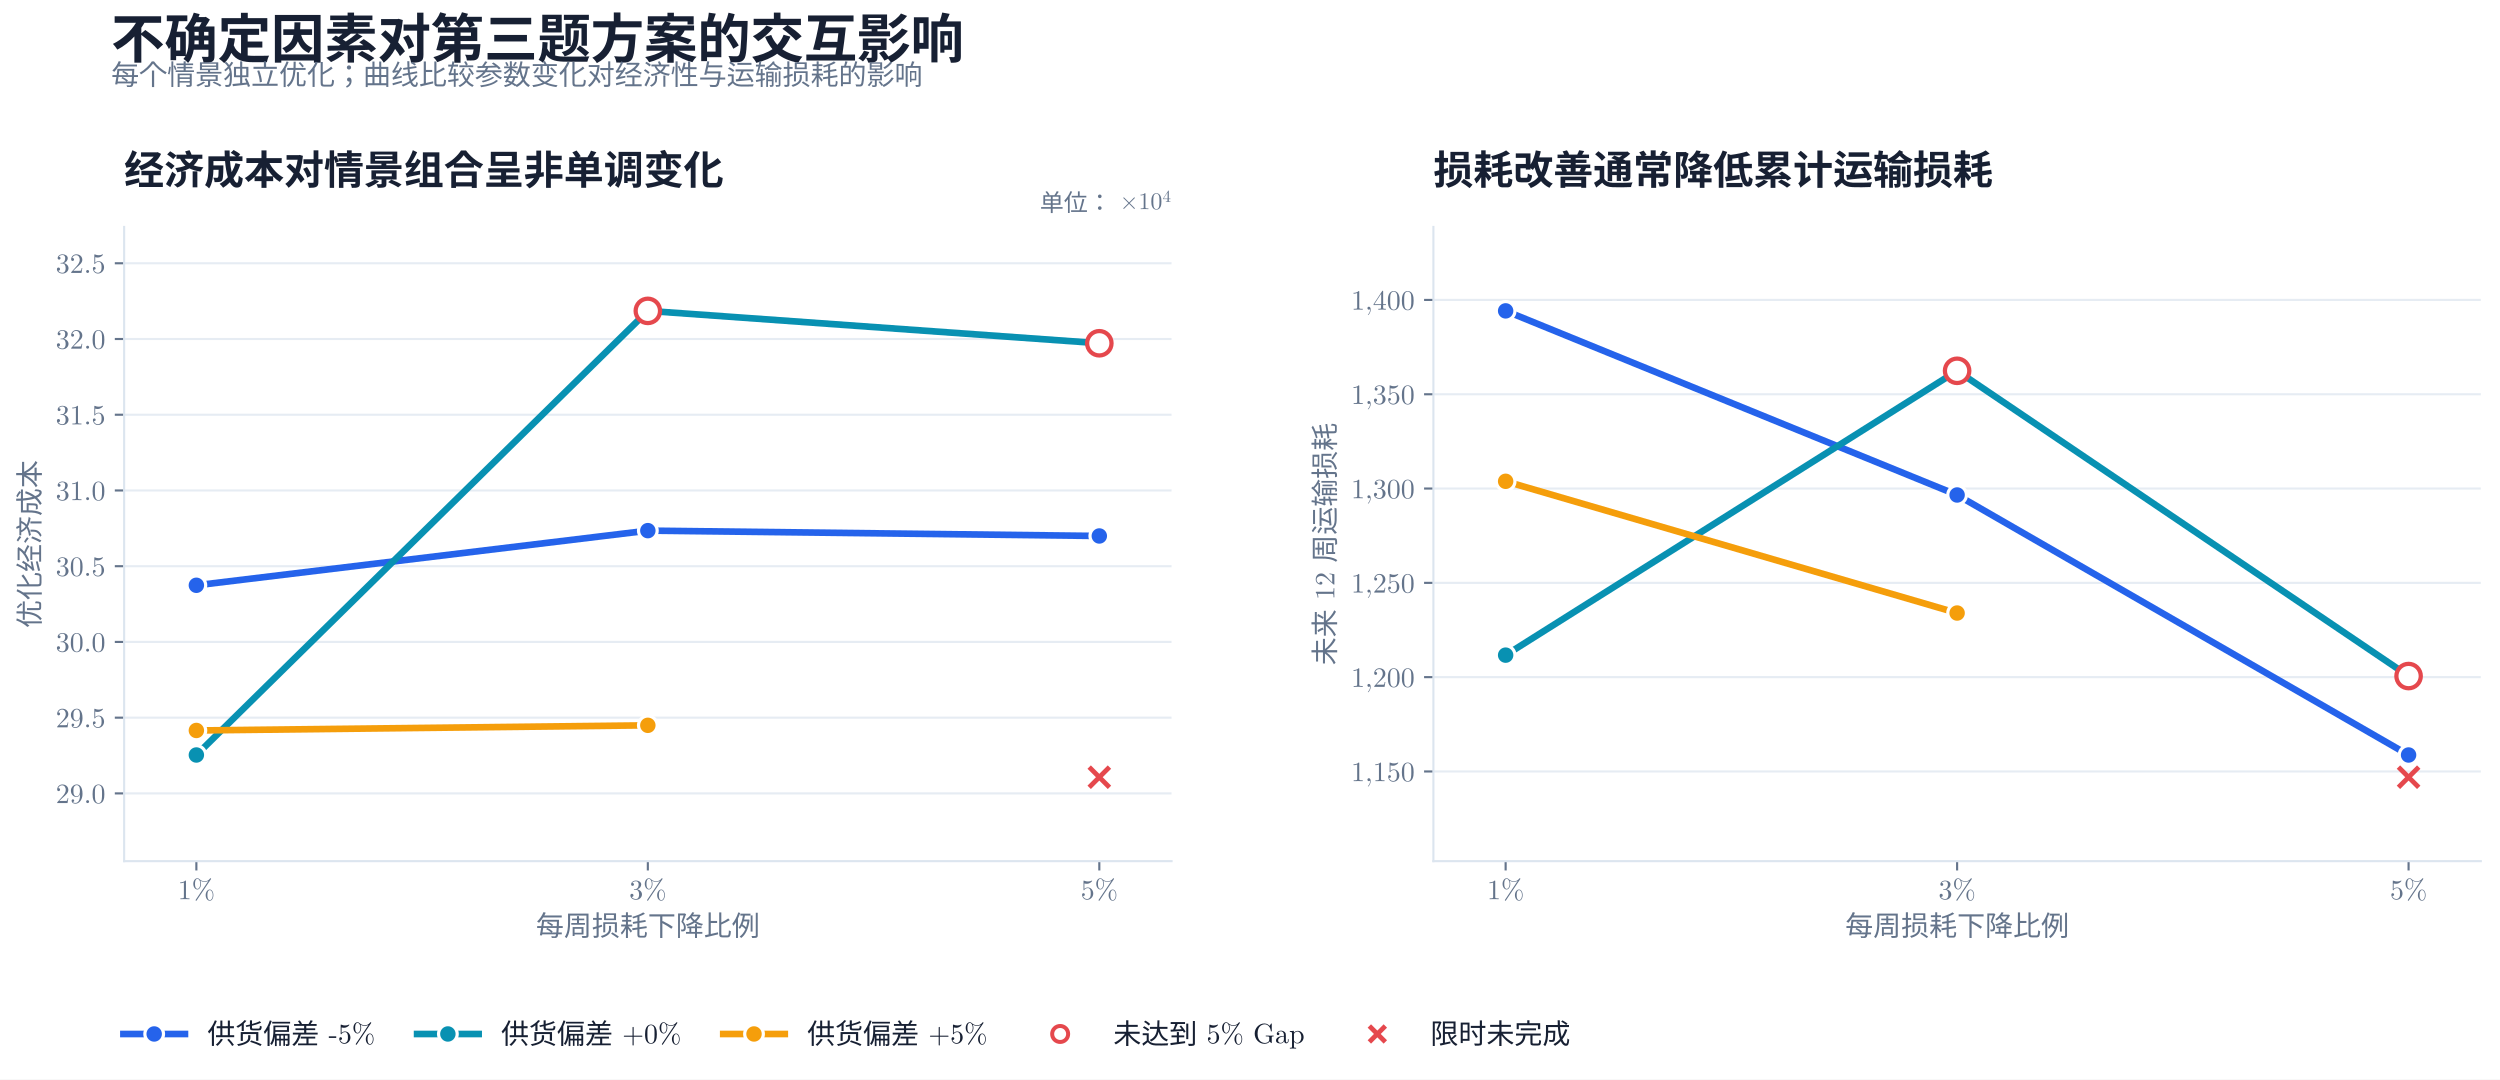
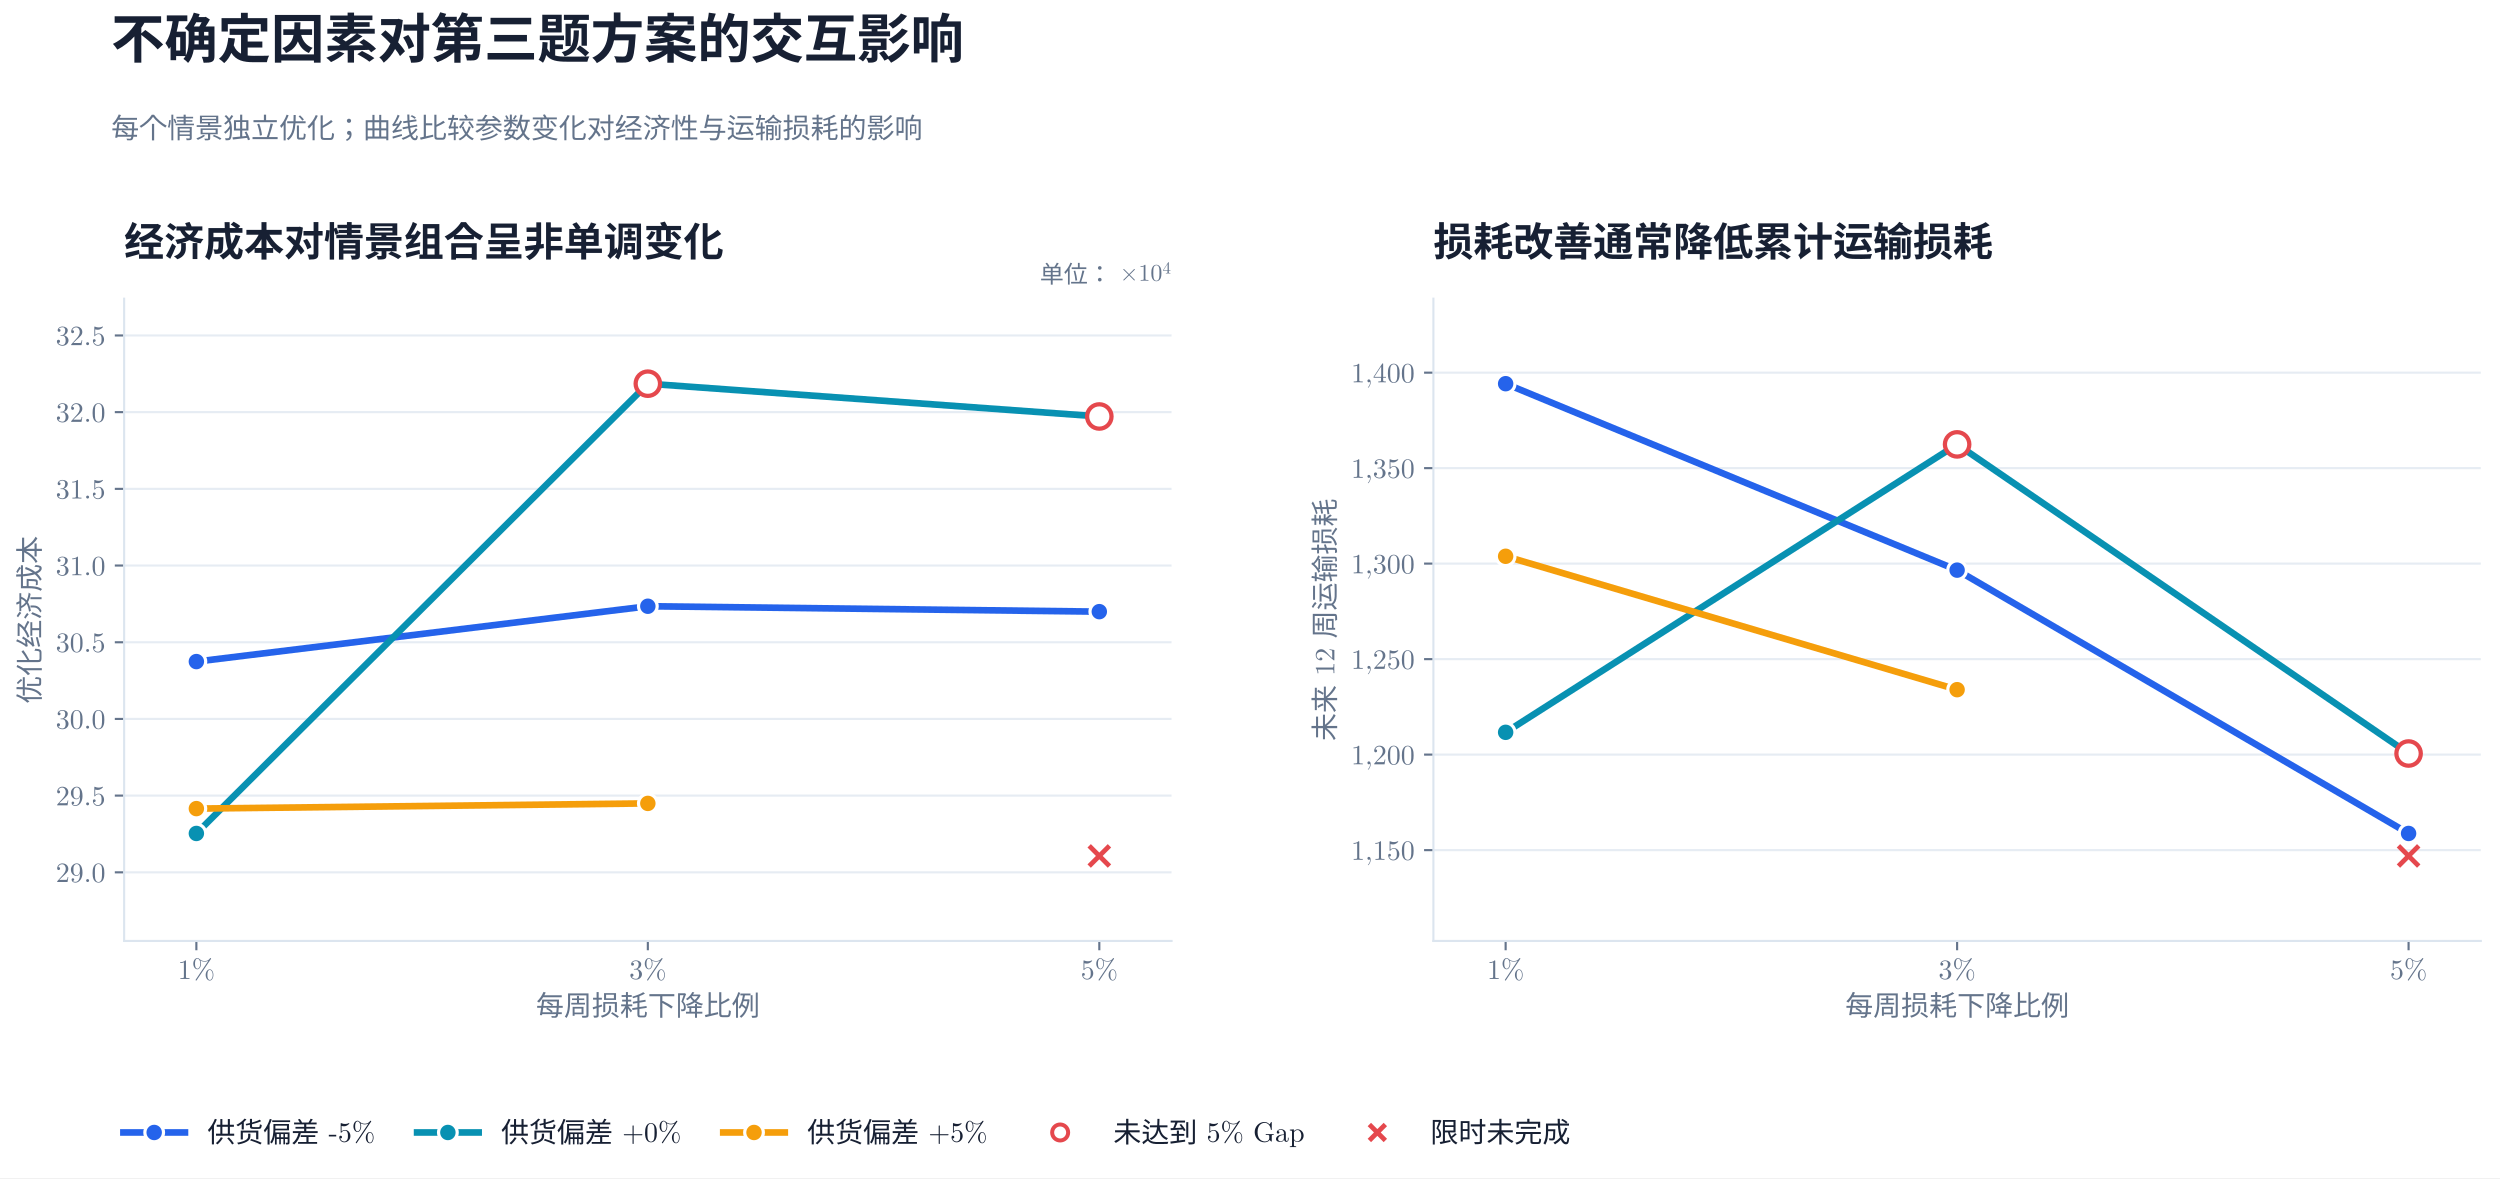
- <svg xmlns="http://www.w3.org/2000/svg" xmlns:xlink="http://www.w3.org/1999/xlink" width="938.309pt" height="405.186pt" viewBox="0 0 938.309 405.186" version="1.1">
+ <svg xmlns="http://www.w3.org/2000/svg" xmlns:xlink="http://www.w3.org/1999/xlink" width="938.309pt" height="442.158pt" viewBox="0 0 938.309 442.158" version="1.1">
  <defs>
    <style type="text/css">*{stroke-linejoin: round; stroke-linecap: butt}</style>
  </defs>
  <g id="figure_1">
    <g id="patch_1">
-       <path d="M 0 405.186  L 938.309 405.186  L 938.309 0  L 0 0  z " style="fill: #ffffff" />
+       <path d="M 0 442.158  L 938.309 442.158  L 938.309 -0  L 0 -0  z " style="fill: #ffffff" />
    </g>
    <g id="axes_1">
      <g id="patch_2">
-         <path d="M 46.589 323.208  L 439.709 323.208  L 439.709 85.176  L 46.589 85.176  z " style="fill: #ffffff" />
+         <path d="M 46.589 353.16  L 439.709 353.16  L 439.709 112.104  L 46.589 112.104  z " style="fill: #ffffff" />
      </g>
      <g id="matplotlib.axis_1">
        <g id="xtick_1">
          <g id="line2d_1">
            <defs>
-               <path id="me51edd2c72" d="M 0 0  L 0 3.5  " style="stroke: #64748b; stroke-width: 0.8" />
+               <path id="mf706937aef" d="M 0 0  L 0 3.5  " style="stroke: #64748b; stroke-width: 0.8" />
            </defs>
            <g>
-               <use xlink:href="#me51edd2c72" x="73.701" y="323.208" style="fill: #64748b; stroke: #64748b; stroke-width: 0.8" />
+               <use xlink:href="#mf706937aef" x="73.701" y="353.16" style="fill: #64748b; stroke: #64748b; stroke-width: 0.8" />
            </g>
          </g>
          <g id="text_1">
-             <text style="font-size: 10.5px; font-family: 'Latin Modern Math', 'SimSun'; text-anchor: middle; fill: #64748b" x="73.701" y="337.496" transform="rotate(-0 73.7011 337.4957)">1%</text>
+             <text style="font-size: 10.5px; font-family: 'Latin Modern Math', 'SimSun'; text-anchor: middle; fill: #64748b" x="73.701" y="367.448" transform="rotate(-0 73.7011 367.4477)">1%</text>
          </g>
        </g>
        <g id="xtick_2">
          <g id="line2d_2">
            <g>
-               <use xlink:href="#me51edd2c72" x="243.149" y="323.208" style="fill: #64748b; stroke: #64748b; stroke-width: 0.8" />
+               <use xlink:href="#mf706937aef" x="243.149" y="353.16" style="fill: #64748b; stroke: #64748b; stroke-width: 0.8" />
            </g>
          </g>
          <g id="text_2">
-             <text style="font-size: 10.5px; font-family: 'Latin Modern Math', 'SimSun'; text-anchor: middle; fill: #64748b" x="243.149" y="337.496" transform="rotate(-0 243.1494 337.4957)">3%</text>
+             <text style="font-size: 10.5px; font-family: 'Latin Modern Math', 'SimSun'; text-anchor: middle; fill: #64748b" x="243.149" y="367.448" transform="rotate(-0 243.1494 367.4477)">3%</text>
          </g>
        </g>
        <g id="xtick_3">
          <g id="line2d_3">
            <g>
-               <use xlink:href="#me51edd2c72" x="412.598" y="323.208" style="fill: #64748b; stroke: #64748b; stroke-width: 0.8" />
+               <use xlink:href="#mf706937aef" x="412.598" y="353.16" style="fill: #64748b; stroke: #64748b; stroke-width: 0.8" />
            </g>
          </g>
          <g id="text_3">
-             <text style="font-size: 10.5px; font-family: 'Latin Modern Math', 'SimSun'; text-anchor: middle; fill: #64748b" x="412.598" y="337.496" transform="rotate(-0 412.5977 337.4957)">5%</text>
+             <text style="font-size: 10.5px; font-family: 'Latin Modern Math', 'SimSun'; text-anchor: middle; fill: #64748b" x="412.598" y="367.448" transform="rotate(-0 412.5977 367.4477)">5%</text>
          </g>
        </g>
        <g id="text_4">
-           <text style="font-size: 10.5px; font-family: 'Latin Modern Math', 'SimSun'; text-anchor: middle; fill: #64748b" x="243.149" y="351.216" transform="rotate(-0 243.1494 351.2164)">每周损耗下降比例</text>
+           <text style="font-size: 10.5px; font-family: 'Latin Modern Math', 'SimSun'; text-anchor: middle; fill: #64748b" x="243.149" y="381.168" transform="rotate(-0 243.1494 381.1684)">每周损耗下降比例</text>
        </g>
      </g>
      <g id="matplotlib.axis_2">
        <g id="ytick_1">
          <g id="line2d_4">
-             <path d="M 46.589 297.777  L 439.709 297.777  " clip-path="url(#pa39c69c37e)" style="fill: none; stroke: #dce5ef; stroke-opacity: 0.72; stroke-width: 0.8; stroke-linecap: square" />
+             <path d="M 46.589 327.406  L 439.709 327.406  " clip-path="url(#pfbcfbb321f)" style="fill: none; stroke: #dce5ef; stroke-opacity: 0.72; stroke-width: 0.8; stroke-linecap: square" />
          </g>
          <g id="line2d_5">
            <defs>
-               <path id="m449e105c57" d="M 0 0  L -3.5 0  " style="stroke: #64748b; stroke-width: 0.8" />
+               <path id="mfb72f0ba1c" d="M 0 0  L -3.5 0  " style="stroke: #64748b; stroke-width: 0.8" />
            </defs>
            <g>
-               <use xlink:href="#m449e105c57" x="46.589" y="297.777" style="fill: #64748b; stroke: #64748b; stroke-width: 0.8" />
+               <use xlink:href="#mfb72f0ba1c" x="46.589" y="327.406" style="fill: #64748b; stroke: #64748b; stroke-width: 0.8" />
            </g>
          </g>
          <g id="text_5">
-             <text style="font-size: 10.5px; font-family: 'Latin Modern Math', 'SimSun'; text-anchor: end; fill: #64748b" x="39.589" y="301.421" transform="rotate(-0 39.58937 301.4209)">29.0</text>
+             <text style="font-size: 10.5px; font-family: 'Latin Modern Math', 'SimSun'; text-anchor: end; fill: #64748b" x="39.589" y="331.05" transform="rotate(-0 39.58937 331.0498)">29.0</text>
          </g>
        </g>
        <g id="ytick_2">
          <g id="line2d_6">
-             <path d="M 46.589 269.352  L 439.709 269.352  " clip-path="url(#pa39c69c37e)" style="fill: none; stroke: #dce5ef; stroke-opacity: 0.72; stroke-width: 0.8; stroke-linecap: square" />
+             <path d="M 46.589 298.619  L 439.709 298.619  " clip-path="url(#pfbcfbb321f)" style="fill: none; stroke: #dce5ef; stroke-opacity: 0.72; stroke-width: 0.8; stroke-linecap: square" />
          </g>
          <g id="line2d_7">
            <g>
-               <use xlink:href="#m449e105c57" x="46.589" y="269.352" style="fill: #64748b; stroke: #64748b; stroke-width: 0.8" />
+               <use xlink:href="#mfb72f0ba1c" x="46.589" y="298.619" style="fill: #64748b; stroke: #64748b; stroke-width: 0.8" />
            </g>
          </g>
          <g id="text_6">
-             <text style="font-size: 10.5px; font-family: 'Latin Modern Math', 'SimSun'; text-anchor: end; fill: #64748b" x="39.589" y="272.995" transform="rotate(-0 39.58937 272.9955)">29.5</text>
+             <text style="font-size: 10.5px; font-family: 'Latin Modern Math', 'SimSun'; text-anchor: end; fill: #64748b" x="39.589" y="302.263" transform="rotate(-0 39.58937 302.2633)">29.5</text>
          </g>
        </g>
        <g id="ytick_3">
          <g id="line2d_8">
-             <path d="M 46.589 240.926  L 439.709 240.926  " clip-path="url(#pa39c69c37e)" style="fill: none; stroke: #dce5ef; stroke-opacity: 0.72; stroke-width: 0.8; stroke-linecap: square" />
+             <path d="M 46.589 269.833  L 439.709 269.833  " clip-path="url(#pfbcfbb321f)" style="fill: none; stroke: #dce5ef; stroke-opacity: 0.72; stroke-width: 0.8; stroke-linecap: square" />
          </g>
          <g id="line2d_9">
            <g>
-               <use xlink:href="#m449e105c57" x="46.589" y="240.926" style="fill: #64748b; stroke: #64748b; stroke-width: 0.8" />
+               <use xlink:href="#mfb72f0ba1c" x="46.589" y="269.833" style="fill: #64748b; stroke: #64748b; stroke-width: 0.8" />
            </g>
          </g>
          <g id="text_7">
-             <text style="font-size: 10.5px; font-family: 'Latin Modern Math', 'SimSun'; text-anchor: end; fill: #64748b" x="39.589" y="244.57" transform="rotate(-0 39.58937 244.57)">30.0</text>
+             <text style="font-size: 10.5px; font-family: 'Latin Modern Math', 'SimSun'; text-anchor: end; fill: #64748b" x="39.589" y="273.477" transform="rotate(-0 39.58937 273.4767)">30.0</text>
          </g>
        </g>
        <g id="ytick_4">
          <g id="line2d_10">
-             <path d="M 46.589 212.501  L 439.709 212.501  " clip-path="url(#pa39c69c37e)" style="fill: none; stroke: #dce5ef; stroke-opacity: 0.72; stroke-width: 0.8; stroke-linecap: square" />
+             <path d="M 46.589 241.046  L 439.709 241.046  " clip-path="url(#pfbcfbb321f)" style="fill: none; stroke: #dce5ef; stroke-opacity: 0.72; stroke-width: 0.8; stroke-linecap: square" />
          </g>
          <g id="line2d_11">
            <g>
-               <use xlink:href="#m449e105c57" x="46.589" y="212.501" style="fill: #64748b; stroke: #64748b; stroke-width: 0.8" />
+               <use xlink:href="#mfb72f0ba1c" x="46.589" y="241.046" style="fill: #64748b; stroke: #64748b; stroke-width: 0.8" />
            </g>
          </g>
          <g id="text_8">
-             <text style="font-size: 10.5px; font-family: 'Latin Modern Math', 'SimSun'; text-anchor: end; fill: #64748b" x="39.589" y="216.145" transform="rotate(-0 39.58937 216.1446)">30.5</text>
+             <text style="font-size: 10.5px; font-family: 'Latin Modern Math', 'SimSun'; text-anchor: end; fill: #64748b" x="39.589" y="244.69" transform="rotate(-0 39.58937 244.6902)">30.5</text>
          </g>
        </g>
        <g id="ytick_5">
          <g id="line2d_12">
-             <path d="M 46.589 184.075  L 439.709 184.075  " clip-path="url(#pa39c69c37e)" style="fill: none; stroke: #dce5ef; stroke-opacity: 0.72; stroke-width: 0.8; stroke-linecap: square" />
+             <path d="M 46.589 212.26  L 439.709 212.26  " clip-path="url(#pfbcfbb321f)" style="fill: none; stroke: #dce5ef; stroke-opacity: 0.72; stroke-width: 0.8; stroke-linecap: square" />
          </g>
          <g id="line2d_13">
            <g>
-               <use xlink:href="#m449e105c57" x="46.589" y="184.075" style="fill: #64748b; stroke: #64748b; stroke-width: 0.8" />
+               <use xlink:href="#mfb72f0ba1c" x="46.589" y="212.26" style="fill: #64748b; stroke: #64748b; stroke-width: 0.8" />
            </g>
          </g>
          <g id="text_9">
-             <text style="font-size: 10.5px; font-family: 'Latin Modern Math', 'SimSun'; text-anchor: end; fill: #64748b" x="39.589" y="187.719" transform="rotate(-0 39.58937 187.7192)">31.0</text>
+             <text style="font-size: 10.5px; font-family: 'Latin Modern Math', 'SimSun'; text-anchor: end; fill: #64748b" x="39.589" y="215.904" transform="rotate(-0 39.58937 215.9036)">31.0</text>
          </g>
        </g>
        <g id="ytick_6">
          <g id="line2d_14">
-             <path d="M 46.589 155.65  L 439.709 155.65  " clip-path="url(#pa39c69c37e)" style="fill: none; stroke: #dce5ef; stroke-opacity: 0.72; stroke-width: 0.8; stroke-linecap: square" />
+             <path d="M 46.589 183.473  L 439.709 183.473  " clip-path="url(#pfbcfbb321f)" style="fill: none; stroke: #dce5ef; stroke-opacity: 0.72; stroke-width: 0.8; stroke-linecap: square" />
          </g>
          <g id="line2d_15">
            <g>
-               <use xlink:href="#m449e105c57" x="46.589" y="155.65" style="fill: #64748b; stroke: #64748b; stroke-width: 0.8" />
+               <use xlink:href="#mfb72f0ba1c" x="46.589" y="183.473" style="fill: #64748b; stroke: #64748b; stroke-width: 0.8" />
            </g>
          </g>
          <g id="text_10">
-             <text style="font-size: 10.5px; font-family: 'Latin Modern Math', 'SimSun'; text-anchor: end; fill: #64748b" x="39.589" y="159.294" transform="rotate(-0 39.58937 159.2937)">31.5</text>
+             <text style="font-size: 10.5px; font-family: 'Latin Modern Math', 'SimSun'; text-anchor: end; fill: #64748b" x="39.589" y="187.117" transform="rotate(-0 39.58937 187.117)">31.5</text>
          </g>
        </g>
        <g id="ytick_7">
          <g id="line2d_16">
-             <path d="M 46.589 127.224  L 439.709 127.224  " clip-path="url(#pa39c69c37e)" style="fill: none; stroke: #dce5ef; stroke-opacity: 0.72; stroke-width: 0.8; stroke-linecap: square" />
+             <path d="M 46.589 154.687  L 439.709 154.687  " clip-path="url(#pfbcfbb321f)" style="fill: none; stroke: #dce5ef; stroke-opacity: 0.72; stroke-width: 0.8; stroke-linecap: square" />
          </g>
          <g id="line2d_17">
            <g>
-               <use xlink:href="#m449e105c57" x="46.589" y="127.224" style="fill: #64748b; stroke: #64748b; stroke-width: 0.8" />
+               <use xlink:href="#mfb72f0ba1c" x="46.589" y="154.687" style="fill: #64748b; stroke: #64748b; stroke-width: 0.8" />
            </g>
          </g>
          <g id="text_11">
-             <text style="font-size: 10.5px; font-family: 'Latin Modern Math', 'SimSun'; text-anchor: end; fill: #64748b" x="39.589" y="130.868" transform="rotate(-0 39.58937 130.8683)">32.0</text>
+             <text style="font-size: 10.5px; font-family: 'Latin Modern Math', 'SimSun'; text-anchor: end; fill: #64748b" x="39.589" y="158.33" transform="rotate(-0 39.58937 158.3305)">32.0</text>
          </g>
        </g>
        <g id="ytick_8">
          <g id="line2d_18">
-             <path d="M 46.589 98.799  L 439.709 98.799  " clip-path="url(#pa39c69c37e)" style="fill: none; stroke: #dce5ef; stroke-opacity: 0.72; stroke-width: 0.8; stroke-linecap: square" />
+             <path d="M 46.589 125.9  L 439.709 125.9  " clip-path="url(#pfbcfbb321f)" style="fill: none; stroke: #dce5ef; stroke-opacity: 0.72; stroke-width: 0.8; stroke-linecap: square" />
          </g>
          <g id="line2d_19">
            <g>
-               <use xlink:href="#m449e105c57" x="46.589" y="98.799" style="fill: #64748b; stroke: #64748b; stroke-width: 0.8" />
+               <use xlink:href="#mfb72f0ba1c" x="46.589" y="125.9" style="fill: #64748b; stroke: #64748b; stroke-width: 0.8" />
            </g>
          </g>
          <g id="text_12">
-             <text style="font-size: 10.5px; font-family: 'Latin Modern Math', 'SimSun'; text-anchor: end; fill: #64748b" x="39.589" y="102.443" transform="rotate(-0 39.58937 102.4429)">32.5</text>
+             <text style="font-size: 10.5px; font-family: 'Latin Modern Math', 'SimSun'; text-anchor: end; fill: #64748b" x="39.589" y="129.544" transform="rotate(-0 39.58937 129.5439)">32.5</text>
          </g>
        </g>
        <g id="text_13">
-           <text style="font-size: 10.5px; font-family: 'Latin Modern Math', 'SimSun'; text-anchor: middle; fill: #64748b" x="14.883" y="204.192" transform="rotate(-90 14.88305 204.192)">优化经济成本</text>
+           <text style="font-size: 10.5px; font-family: 'Latin Modern Math', 'SimSun'; text-anchor: middle; fill: #64748b" x="14.883" y="232.632" transform="rotate(-90 14.88305 232.632)">优化经济成本</text>
        </g>
      </g>
      <g id="line2d_20">
-         <path d="M 73.701 219.671  L 243.149 199.16  L 412.598 201.163  " clip-path="url(#pa39c69c37e)" style="fill: none; stroke: #2563eb; stroke-width: 2.5; stroke-linecap: square" />
-         <defs>
-           <path id="mbc88c05b75" d="M 0 3.5  C 0.928 3.5 1.819 3.131 2.475 2.475  C 3.131 1.819 3.5 0.928 3.5 0  C 3.5 -0.928 3.131 -1.819 2.475 -2.475  C 1.819 -3.131 0.928 -3.5 0 -3.5  C -0.928 -3.5 -1.819 -3.131 -2.475 -2.475  C -3.131 -1.819 -3.5 -0.928 -3.5 0  C -3.5 0.928 -3.131 1.819 -2.475 2.475  C -1.819 3.131 -0.928 3.5 0 3.5  z " style="stroke: #ffffff; stroke-width: 1.2" />
-         </defs>
-         <g clip-path="url(#pa39c69c37e)">
-           <use xlink:href="#mbc88c05b75" x="73.701" y="219.671" style="fill: #2563eb; stroke: #ffffff; stroke-width: 1.2" />
-           <use xlink:href="#mbc88c05b75" x="243.149" y="199.16" style="fill: #2563eb; stroke: #ffffff; stroke-width: 1.2" />
-           <use xlink:href="#mbc88c05b75" x="412.598" y="201.163" style="fill: #2563eb; stroke: #ffffff; stroke-width: 1.2" />
+         <path d="M 73.701 248.308  L 243.149 227.536  L 412.598 229.565  " clip-path="url(#pfbcfbb321f)" style="fill: none; stroke: #2563eb; stroke-width: 2.5; stroke-linecap: square" />
+         <defs>
+           <path id="m6e24cf8971" d="M 0 3.5  C 0.928 3.5 1.819 3.131 2.475 2.475  C 3.131 1.819 3.5 0.928 3.5 0  C 3.5 -0.928 3.131 -1.819 2.475 -2.475  C 1.819 -3.131 0.928 -3.5 0 -3.5  C -0.928 -3.5 -1.819 -3.131 -2.475 -2.475  C -3.131 -1.819 -3.5 -0.928 -3.5 0  C -3.5 0.928 -3.131 1.819 -2.475 2.475  C -1.819 3.131 -0.928 3.5 0 3.5  z " style="stroke: #ffffff; stroke-width: 1.2" />
+         </defs>
+         <g clip-path="url(#pfbcfbb321f)">
+           <use xlink:href="#m6e24cf8971" x="73.701" y="248.308" style="fill: #2563eb; stroke: #ffffff; stroke-width: 1.2" />
+           <use xlink:href="#m6e24cf8971" x="243.149" y="227.536" style="fill: #2563eb; stroke: #ffffff; stroke-width: 1.2" />
+           <use xlink:href="#m6e24cf8971" x="412.598" y="229.565" style="fill: #2563eb; stroke: #ffffff; stroke-width: 1.2" />
        </g>
      </g>
      <g id="line2d_21">
-         <path d="M 73.701 283.369  L 243.149 116.68  L 412.598 128.833  " clip-path="url(#pa39c69c37e)" style="fill: none; stroke: #0891b2; stroke-width: 2.5; stroke-linecap: square" />
-         <defs>
-           <path id="m0d49953f43" d="M 0 3.5  C 0.928 3.5 1.819 3.131 2.475 2.475  C 3.131 1.819 3.5 0.928 3.5 0  C 3.5 -0.928 3.131 -1.819 2.475 -2.475  C 1.819 -3.131 0.928 -3.5 0 -3.5  C -0.928 -3.5 -1.819 -3.131 -2.475 -2.475  C -3.131 -1.819 -3.5 -0.928 -3.5 0  C -3.5 0.928 -3.131 1.819 -2.475 2.475  C -1.819 3.131 -0.928 3.5 0 3.5  z " style="stroke: #ffffff; stroke-width: 1.2" />
-         </defs>
-         <g clip-path="url(#pa39c69c37e)">
-           <use xlink:href="#m0d49953f43" x="73.701" y="283.369" style="fill: #0891b2; stroke: #ffffff; stroke-width: 1.2" />
-           <use xlink:href="#m0d49953f43" x="243.149" y="116.68" style="fill: #0891b2; stroke: #ffffff; stroke-width: 1.2" />
-           <use xlink:href="#m0d49953f43" x="412.598" y="128.833" style="fill: #0891b2; stroke: #ffffff; stroke-width: 1.2" />
+         <path d="M 73.701 312.815  L 243.149 144.008  L 412.598 156.316  " clip-path="url(#pfbcfbb321f)" style="fill: none; stroke: #0891b2; stroke-width: 2.5; stroke-linecap: square" />
+         <defs>
+           <path id="m6dd6ac9cab" d="M 0 3.5  C 0.928 3.5 1.819 3.131 2.475 2.475  C 3.131 1.819 3.5 0.928 3.5 0  C 3.5 -0.928 3.131 -1.819 2.475 -2.475  C 1.819 -3.131 0.928 -3.5 0 -3.5  C -0.928 -3.5 -1.819 -3.131 -2.475 -2.475  C -3.131 -1.819 -3.5 -0.928 -3.5 0  C -3.5 0.928 -3.131 1.819 -2.475 2.475  C -1.819 3.131 -0.928 3.5 0 3.5  z " style="stroke: #ffffff; stroke-width: 1.2" />
+         </defs>
+         <g clip-path="url(#pfbcfbb321f)">
+           <use xlink:href="#m6dd6ac9cab" x="73.701" y="312.815" style="fill: #0891b2; stroke: #ffffff; stroke-width: 1.2" />
+           <use xlink:href="#m6dd6ac9cab" x="243.149" y="144.008" style="fill: #0891b2; stroke: #ffffff; stroke-width: 1.2" />
+           <use xlink:href="#m6dd6ac9cab" x="412.598" y="156.316" style="fill: #0891b2; stroke: #ffffff; stroke-width: 1.2" />
        </g>
      </g>
      <g id="line2d_22">
-         <path d="M 73.701 274.161  L 243.149 272.231  " clip-path="url(#pa39c69c37e)" style="fill: none; stroke: #f59e0b; stroke-width: 2.5; stroke-linecap: square" />
-         <defs>
-           <path id="m3226973935" d="M 0 3.5  C 0.928 3.5 1.819 3.131 2.475 2.475  C 3.131 1.819 3.5 0.928 3.5 0  C 3.5 -0.928 3.131 -1.819 2.475 -2.475  C 1.819 -3.131 0.928 -3.5 0 -3.5  C -0.928 -3.5 -1.819 -3.131 -2.475 -2.475  C -3.131 -1.819 -3.5 -0.928 -3.5 0  C -3.5 0.928 -3.131 1.819 -2.475 2.475  C -1.819 3.131 -0.928 3.5 0 3.5  z " style="stroke: #ffffff; stroke-width: 1.2" />
-         </defs>
-         <g clip-path="url(#pa39c69c37e)">
-           <use xlink:href="#m3226973935" x="73.701" y="274.161" style="fill: #f59e0b; stroke: #ffffff; stroke-width: 1.2" />
-           <use xlink:href="#m3226973935" x="243.149" y="272.231" style="fill: #f59e0b; stroke: #ffffff; stroke-width: 1.2" />
+         <path d="M 73.701 303.49  L 243.149 301.536  " clip-path="url(#pfbcfbb321f)" style="fill: none; stroke: #f59e0b; stroke-width: 2.5; stroke-linecap: square" />
+         <defs>
+           <path id="m0cc2e94d58" d="M 0 3.5  C 0.928 3.5 1.819 3.131 2.475 2.475  C 3.131 1.819 3.5 0.928 3.5 0  C 3.5 -0.928 3.131 -1.819 2.475 -2.475  C 1.819 -3.131 0.928 -3.5 0 -3.5  C -0.928 -3.5 -1.819 -3.131 -2.475 -2.475  C -3.131 -1.819 -3.5 -0.928 -3.5 0  C -3.5 0.928 -3.131 1.819 -2.475 2.475  C -1.819 3.131 -0.928 3.5 0 3.5  z " style="stroke: #ffffff; stroke-width: 1.2" />
+         </defs>
+         <g clip-path="url(#pfbcfbb321f)">
+           <use xlink:href="#m0cc2e94d58" x="73.701" y="303.49" style="fill: #f59e0b; stroke: #ffffff; stroke-width: 1.2" />
+           <use xlink:href="#m0cc2e94d58" x="243.149" y="301.536" style="fill: #f59e0b; stroke: #ffffff; stroke-width: 1.2" />
        </g>
      </g>
      <g id="patch_3">
-         <path d="M 46.589 323.208  L 46.589 85.176  " style="fill: none; stroke: #dce5ef; stroke-width: 0.8; stroke-linejoin: miter; stroke-linecap: square" />
+         <path d="M 46.589 353.16  L 46.589 112.104  " style="fill: none; stroke: #dce5ef; stroke-width: 0.8; stroke-linejoin: miter; stroke-linecap: square" />
      </g>
      <g id="patch_4">
-         <path d="M 46.589 323.208  L 439.709 323.208  " style="fill: none; stroke: #dce5ef; stroke-width: 0.8; stroke-linejoin: miter; stroke-linecap: square" />
+         <path d="M 46.589 353.16  L 439.709 353.16  " style="fill: none; stroke: #dce5ef; stroke-width: 0.8; stroke-linejoin: miter; stroke-linecap: square" />
      </g>
      <g id="text_14">
-         <text style="font-weight: 600; font-size: 15px; font-family: 'Latin Modern Math', 'SimSun'; text-anchor: start; fill: #172033" x="46.589" y="69.176" transform="rotate(-0 46.58937 69.176)">经济成本对情景组合呈非单调变化</text>
+         <text style="font-weight: 600; font-size: 15px; font-family: 'Latin Modern Math', 'SimSun'; text-anchor: start; fill: #172033" x="46.589" y="96.104" transform="rotate(-0 46.58937 96.104)">经济成本对情景组合呈非单调变化</text>
      </g>
      <g id="text_15">
-         <text style="font-size: 9px; font-family: 'SimSun'; text-anchor: start; fill: #64748b" x="390.269" y="79.255" transform="rotate(-0 390.2694 79.2552)">单位：</text>
+         <text style="font-size: 9px; font-family: 'SimSun'; text-anchor: start; fill: #64748b" x="390.269" y="106.123" transform="rotate(-0 390.2694 106.1227)">单位：</text>
      </g>
      <g id="text_16">
-         <g style="fill: #64748b" transform="translate(420.2694 78.51692)">
+         <g style="fill: #64748b" transform="translate(420.2694 105.3844)">
          <text>
            <tspan x="0" y="-0.022" style="font-size: 9px; font-family: 'Latin Modern Math'; fill: #64748b">×</tspan>
            <tspan x="7.002" y="-0.022" style="font-size: 9px; font-family: 'Latin Modern Math'; fill: #64748b">1</tspan>
            <tspan x="11.502" y="-0.022" style="font-size: 9px; font-family: 'Latin Modern Math'; fill: #64748b">0</tspan>
            <tspan x="16.07" y="-2.734" style="font-size: 6.3px; font-family: 'Latin Modern Math'; fill: #64748b">4</tspan>
          </text>
        </g>
      </g>
      <g id="PathCollection_1">
        <defs>
-           <path id="mc67a58879a" d="M 0 4.583  C 1.215 4.583 2.381 4.1 3.24 3.24  C 4.1 2.381 4.583 1.215 4.583 0  C 4.583 -1.215 4.1 -2.381 3.24 -3.24  C 2.381 -4.1 1.215 -4.583 0 -4.583  C -1.215 -4.583 -2.381 -4.1 -3.24 -3.24  C -4.1 -2.381 -4.583 -1.215 -4.583 0  C -4.583 1.215 -4.1 2.381 -3.24 3.24  C -2.381 4.1 -1.215 4.583 0 4.583  z " style="stroke: #e5484d; stroke-width: 1.6" />
-         </defs>
-         <g clip-path="url(#pa39c69c37e)">
-           <use xlink:href="#mc67a58879a" x="243.149" y="116.68" style="fill: #ffffff; stroke: #e5484d; stroke-width: 1.6" />
+           <path id="madcb199968" d="M 0 4.583  C 1.215 4.583 2.381 4.1 3.24 3.24  C 4.1 2.381 4.583 1.215 4.583 0  C 4.583 -1.215 4.1 -2.381 3.24 -3.24  C 2.381 -4.1 1.215 -4.583 0 -4.583  C -1.215 -4.583 -2.381 -4.1 -3.24 -3.24  C -4.1 -2.381 -4.583 -1.215 -4.583 0  C -4.583 1.215 -4.1 2.381 -3.24 3.24  C -2.381 4.1 -1.215 4.583 0 4.583  z " style="stroke: #e5484d; stroke-width: 1.6" />
+         </defs>
+         <g clip-path="url(#pfbcfbb321f)">
+           <use xlink:href="#madcb199968" x="243.149" y="144.008" style="fill: #ffffff; stroke: #e5484d; stroke-width: 1.6" />
        </g>
      </g>
      <g id="PathCollection_2">
-         <g clip-path="url(#pa39c69c37e)">
-           <use xlink:href="#mc67a58879a" x="412.598" y="128.833" style="fill: #ffffff; stroke: #e5484d; stroke-width: 1.6" />
+         <g clip-path="url(#pfbcfbb321f)">
+           <use xlink:href="#madcb199968" x="412.598" y="156.316" style="fill: #ffffff; stroke: #e5484d; stroke-width: 1.6" />
        </g>
      </g>
      <g id="PathCollection_3">
        <defs>
-           <path id="mcf1d52963a" d="M -3.808 3.808  L 3.808 -3.808  M -3.808 -3.808  L 3.808 3.808  " style="stroke: #e5484d; stroke-width: 1.8" />
-         </defs>
-         <g>
-           <use xlink:href="#mcf1d52963a" x="412.598" y="291.704" style="fill: #e5484d; stroke: #e5484d; stroke-width: 1.8" />
+           <path id="m9d32ef3827" d="M -3.808 3.808  L 3.808 -3.808  M -3.808 -3.808  L 3.808 3.808  " style="stroke: #e5484d; stroke-width: 1.8" />
+         </defs>
+         <g>
+           <use xlink:href="#m9d32ef3827" x="412.598" y="321.256" style="fill: #e5484d; stroke: #e5484d; stroke-width: 1.8" />
        </g>
      </g>
    </g>
    <g id="axes_2">
      <g id="patch_5">
-         <path d="M 537.989 323.208  L 931.109 323.208  L 931.109 85.176  L 537.989 85.176  z " style="fill: #ffffff" />
+         <path d="M 537.989 353.16  L 931.109 353.16  L 931.109 112.104  L 537.989 112.104  z " style="fill: #ffffff" />
      </g>
      <g id="matplotlib.axis_3">
        <g id="xtick_4">
          <g id="line2d_23">
            <g>
-               <use xlink:href="#me51edd2c72" x="565.101" y="323.208" style="fill: #64748b; stroke: #64748b; stroke-width: 0.8" />
+               <use xlink:href="#mf706937aef" x="565.101" y="353.16" style="fill: #64748b; stroke: #64748b; stroke-width: 0.8" />
            </g>
          </g>
          <g id="text_17">
-             <text style="font-size: 10.5px; font-family: 'Latin Modern Math', 'SimSun'; text-anchor: middle; fill: #64748b" x="565.101" y="337.496" transform="rotate(-0 565.1011 337.4957)">1%</text>
+             <text style="font-size: 10.5px; font-family: 'Latin Modern Math', 'SimSun'; text-anchor: middle; fill: #64748b" x="565.101" y="367.448" transform="rotate(-0 565.1011 367.4477)">1%</text>
          </g>
        </g>
        <g id="xtick_5">
          <g id="line2d_24">
            <g>
-               <use xlink:href="#me51edd2c72" x="734.549" y="323.208" style="fill: #64748b; stroke: #64748b; stroke-width: 0.8" />
+               <use xlink:href="#mf706937aef" x="734.549" y="353.16" style="fill: #64748b; stroke: #64748b; stroke-width: 0.8" />
            </g>
          </g>
          <g id="text_18">
-             <text style="font-size: 10.5px; font-family: 'Latin Modern Math', 'SimSun'; text-anchor: middle; fill: #64748b" x="734.549" y="337.496" transform="rotate(-0 734.5494 337.4957)">3%</text>
+             <text style="font-size: 10.5px; font-family: 'Latin Modern Math', 'SimSun'; text-anchor: middle; fill: #64748b" x="734.549" y="367.448" transform="rotate(-0 734.5494 367.4477)">3%</text>
          </g>
        </g>
        <g id="xtick_6">
          <g id="line2d_25">
            <g>
-               <use xlink:href="#me51edd2c72" x="903.998" y="323.208" style="fill: #64748b; stroke: #64748b; stroke-width: 0.8" />
+               <use xlink:href="#mf706937aef" x="903.998" y="353.16" style="fill: #64748b; stroke: #64748b; stroke-width: 0.8" />
            </g>
          </g>
          <g id="text_19">
-             <text style="font-size: 10.5px; font-family: 'Latin Modern Math', 'SimSun'; text-anchor: middle; fill: #64748b" x="903.998" y="337.496" transform="rotate(-0 903.9977 337.4957)">5%</text>
+             <text style="font-size: 10.5px; font-family: 'Latin Modern Math', 'SimSun'; text-anchor: middle; fill: #64748b" x="903.998" y="367.448" transform="rotate(-0 903.9977 367.4477)">5%</text>
          </g>
        </g>
        <g id="text_20">
-           <text style="font-size: 10.5px; font-family: 'Latin Modern Math', 'SimSun'; text-anchor: middle; fill: #64748b" x="734.549" y="351.216" transform="rotate(-0 734.5494 351.2164)">每周损耗下降比例</text>
+           <text style="font-size: 10.5px; font-family: 'Latin Modern Math', 'SimSun'; text-anchor: middle; fill: #64748b" x="734.549" y="381.168" transform="rotate(-0 734.5494 381.1684)">每周损耗下降比例</text>
        </g>
      </g>
      <g id="matplotlib.axis_4">
        <g id="ytick_9">
          <g id="line2d_26">
-             <path d="M 537.989 289.545  L 931.109 289.545  " clip-path="url(#pe401633ee6)" style="fill: none; stroke: #dce5ef; stroke-opacity: 0.72; stroke-width: 0.8; stroke-linecap: square" />
+             <path d="M 537.989 319.07  L 931.109 319.07  " clip-path="url(#p4768a75067)" style="fill: none; stroke: #dce5ef; stroke-opacity: 0.72; stroke-width: 0.8; stroke-linecap: square" />
          </g>
          <g id="line2d_27">
            <g>
-               <use xlink:href="#m449e105c57" x="537.989" y="289.545" style="fill: #64748b; stroke: #64748b; stroke-width: 0.8" />
+               <use xlink:href="#mfb72f0ba1c" x="537.989" y="319.07" style="fill: #64748b; stroke: #64748b; stroke-width: 0.8" />
            </g>
          </g>
          <g id="text_21">
-             <text style="font-size: 10.5px; font-family: 'Latin Modern Math', 'SimSun'; text-anchor: end; fill: #64748b" x="530.989" y="293.189" transform="rotate(-0 530.9894 293.1891)">1,150</text>
+             <text style="font-size: 10.5px; font-family: 'Latin Modern Math', 'SimSun'; text-anchor: end; fill: #64748b" x="530.989" y="322.713" transform="rotate(-0 530.9894 322.7135)">1,150</text>
          </g>
        </g>
        <g id="ytick_10">
          <g id="line2d_28">
-             <path d="M 537.989 254.153  L 931.109 254.153  " clip-path="url(#pe401633ee6)" style="fill: none; stroke: #dce5ef; stroke-opacity: 0.72; stroke-width: 0.8; stroke-linecap: square" />
+             <path d="M 537.989 283.227  L 931.109 283.227  " clip-path="url(#p4768a75067)" style="fill: none; stroke: #dce5ef; stroke-opacity: 0.72; stroke-width: 0.8; stroke-linecap: square" />
          </g>
          <g id="line2d_29">
            <g>
-               <use xlink:href="#m449e105c57" x="537.989" y="254.153" style="fill: #64748b; stroke: #64748b; stroke-width: 0.8" />
+               <use xlink:href="#mfb72f0ba1c" x="537.989" y="283.227" style="fill: #64748b; stroke: #64748b; stroke-width: 0.8" />
            </g>
          </g>
          <g id="text_22">
-             <text style="font-size: 10.5px; font-family: 'Latin Modern Math', 'SimSun'; text-anchor: end; fill: #64748b" x="530.989" y="257.797" transform="rotate(-0 530.9894 257.7966)">1,200</text>
+             <text style="font-size: 10.5px; font-family: 'Latin Modern Math', 'SimSun'; text-anchor: end; fill: #64748b" x="530.989" y="286.871" transform="rotate(-0 530.9894 286.8713)">1,200</text>
          </g>
        </g>
        <g id="ytick_11">
          <g id="line2d_30">
-             <path d="M 537.989 218.76  L 931.109 218.76  " clip-path="url(#pe401633ee6)" style="fill: none; stroke: #dce5ef; stroke-opacity: 0.72; stroke-width: 0.8; stroke-linecap: square" />
+             <path d="M 537.989 247.385  L 931.109 247.385  " clip-path="url(#p4768a75067)" style="fill: none; stroke: #dce5ef; stroke-opacity: 0.72; stroke-width: 0.8; stroke-linecap: square" />
          </g>
          <g id="line2d_31">
            <g>
-               <use xlink:href="#m449e105c57" x="537.989" y="218.76" style="fill: #64748b; stroke: #64748b; stroke-width: 0.8" />
+               <use xlink:href="#mfb72f0ba1c" x="537.989" y="247.385" style="fill: #64748b; stroke: #64748b; stroke-width: 0.8" />
            </g>
          </g>
          <g id="text_23">
-             <text style="font-size: 10.5px; font-family: 'Latin Modern Math', 'SimSun'; text-anchor: end; fill: #64748b" x="530.989" y="222.404" transform="rotate(-0 530.9894 222.404)">1,250</text>
+             <text style="font-size: 10.5px; font-family: 'Latin Modern Math', 'SimSun'; text-anchor: end; fill: #64748b" x="530.989" y="251.029" transform="rotate(-0 530.9894 251.0291)">1,250</text>
          </g>
        </g>
        <g id="ytick_12">
          <g id="line2d_32">
-             <path d="M 537.989 183.368  L 931.109 183.368  " clip-path="url(#pe401633ee6)" style="fill: none; stroke: #dce5ef; stroke-opacity: 0.72; stroke-width: 0.8; stroke-linecap: square" />
+             <path d="M 537.989 211.543  L 931.109 211.543  " clip-path="url(#p4768a75067)" style="fill: none; stroke: #dce5ef; stroke-opacity: 0.72; stroke-width: 0.8; stroke-linecap: square" />
          </g>
          <g id="line2d_33">
            <g>
-               <use xlink:href="#m449e105c57" x="537.989" y="183.368" style="fill: #64748b; stroke: #64748b; stroke-width: 0.8" />
+               <use xlink:href="#mfb72f0ba1c" x="537.989" y="211.543" style="fill: #64748b; stroke: #64748b; stroke-width: 0.8" />
            </g>
          </g>
          <g id="text_24">
-             <text style="font-size: 10.5px; font-family: 'Latin Modern Math', 'SimSun'; text-anchor: end; fill: #64748b" x="530.989" y="187.011" transform="rotate(-0 530.9894 187.0114)">1,300</text>
+             <text style="font-size: 10.5px; font-family: 'Latin Modern Math', 'SimSun'; text-anchor: end; fill: #64748b" x="530.989" y="215.187" transform="rotate(-0 530.9894 215.1869)">1,300</text>
          </g>
        </g>
        <g id="ytick_13">
          <g id="line2d_34">
-             <path d="M 537.989 147.975  L 931.109 147.975  " clip-path="url(#pe401633ee6)" style="fill: none; stroke: #dce5ef; stroke-opacity: 0.72; stroke-width: 0.8; stroke-linecap: square" />
+             <path d="M 537.989 175.701  L 931.109 175.701  " clip-path="url(#p4768a75067)" style="fill: none; stroke: #dce5ef; stroke-opacity: 0.72; stroke-width: 0.8; stroke-linecap: square" />
          </g>
          <g id="line2d_35">
            <g>
-               <use xlink:href="#m449e105c57" x="537.989" y="147.975" style="fill: #64748b; stroke: #64748b; stroke-width: 0.8" />
+               <use xlink:href="#mfb72f0ba1c" x="537.989" y="175.701" style="fill: #64748b; stroke: #64748b; stroke-width: 0.8" />
            </g>
          </g>
          <g id="text_25">
-             <text style="font-size: 10.5px; font-family: 'Latin Modern Math', 'SimSun'; text-anchor: end; fill: #64748b" x="530.989" y="151.619" transform="rotate(-0 530.9894 151.6189)">1,350</text>
+             <text style="font-size: 10.5px; font-family: 'Latin Modern Math', 'SimSun'; text-anchor: end; fill: #64748b" x="530.989" y="179.345" transform="rotate(-0 530.9894 179.3447)">1,350</text>
          </g>
        </g>
        <g id="ytick_14">
          <g id="line2d_36">
-             <path d="M 537.989 112.582  L 931.109 112.582  " clip-path="url(#pe401633ee6)" style="fill: none; stroke: #dce5ef; stroke-opacity: 0.72; stroke-width: 0.8; stroke-linecap: square" />
+             <path d="M 537.989 139.859  L 931.109 139.859  " clip-path="url(#p4768a75067)" style="fill: none; stroke: #dce5ef; stroke-opacity: 0.72; stroke-width: 0.8; stroke-linecap: square" />
          </g>
          <g id="line2d_37">
            <g>
-               <use xlink:href="#m449e105c57" x="537.989" y="112.582" style="fill: #64748b; stroke: #64748b; stroke-width: 0.8" />
+               <use xlink:href="#mfb72f0ba1c" x="537.989" y="139.859" style="fill: #64748b; stroke: #64748b; stroke-width: 0.8" />
            </g>
          </g>
          <g id="text_26">
-             <text style="font-size: 10.5px; font-family: 'Latin Modern Math', 'SimSun'; text-anchor: end; fill: #64748b" x="530.989" y="116.226" transform="rotate(-0 530.9894 116.2263)">1,400</text>
+             <text style="font-size: 10.5px; font-family: 'Latin Modern Math', 'SimSun'; text-anchor: end; fill: #64748b" x="530.989" y="143.502" transform="rotate(-0 530.9894 143.5025)">1,400</text>
          </g>
        </g>
        <g id="text_27">
-           <text style="font-size: 10.5px; font-family: 'Latin Modern Math', 'SimSun'; text-anchor: middle; fill: #64748b" x="501.033" y="204.192" transform="rotate(-90 501.033 204.192)">未来 12 周运输损耗</text>
+           <text style="font-size: 10.5px; font-family: 'Latin Modern Math', 'SimSun'; text-anchor: middle; fill: #64748b" x="501.033" y="232.632" transform="rotate(-90 501.033 232.632)">未来 12 周运输损耗</text>
        </g>
      </g>
      <g id="line2d_38">
-         <path d="M 565.101 116.68  L 734.549 185.779  L 903.998 283.369  " clip-path="url(#pe401633ee6)" style="fill: none; stroke: #2563eb; stroke-width: 2.5; stroke-linecap: square" />
-         <g clip-path="url(#pe401633ee6)">
-           <use xlink:href="#mbc88c05b75" x="565.101" y="116.68" style="fill: #2563eb; stroke: #ffffff; stroke-width: 1.2" />
-           <use xlink:href="#mbc88c05b75" x="734.549" y="185.779" style="fill: #2563eb; stroke: #ffffff; stroke-width: 1.2" />
-           <use xlink:href="#mbc88c05b75" x="903.998" y="283.369" style="fill: #2563eb; stroke: #ffffff; stroke-width: 1.2" />
+         <path d="M 565.101 144.008  L 734.549 213.985  L 903.998 312.815  " clip-path="url(#p4768a75067)" style="fill: none; stroke: #2563eb; stroke-width: 2.5; stroke-linecap: square" />
+         <g clip-path="url(#p4768a75067)">
+           <use xlink:href="#m6e24cf8971" x="565.101" y="144.008" style="fill: #2563eb; stroke: #ffffff; stroke-width: 1.2" />
+           <use xlink:href="#m6e24cf8971" x="734.549" y="213.985" style="fill: #2563eb; stroke: #ffffff; stroke-width: 1.2" />
+           <use xlink:href="#m6e24cf8971" x="903.998" y="312.815" style="fill: #2563eb; stroke: #ffffff; stroke-width: 1.2" />
        </g>
      </g>
      <g id="line2d_39">
-         <path d="M 565.101 245.888  L 734.549 139.171  L 903.998 253.739  " clip-path="url(#pe401633ee6)" style="fill: none; stroke: #0891b2; stroke-width: 2.5; stroke-linecap: square" />
-         <g clip-path="url(#pe401633ee6)">
-           <use xlink:href="#m0d49953f43" x="565.101" y="245.888" style="fill: #0891b2; stroke: #ffffff; stroke-width: 1.2" />
-           <use xlink:href="#m0d49953f43" x="734.549" y="139.171" style="fill: #0891b2; stroke: #ffffff; stroke-width: 1.2" />
-           <use xlink:href="#m0d49953f43" x="903.998" y="253.739" style="fill: #0891b2; stroke: #ffffff; stroke-width: 1.2" />
+         <path d="M 565.101 274.858  L 734.549 166.785  L 903.998 282.808  " clip-path="url(#p4768a75067)" style="fill: none; stroke: #0891b2; stroke-width: 2.5; stroke-linecap: square" />
+         <g clip-path="url(#p4768a75067)">
+           <use xlink:href="#m6dd6ac9cab" x="565.101" y="274.858" style="fill: #0891b2; stroke: #ffffff; stroke-width: 1.2" />
+           <use xlink:href="#m6dd6ac9cab" x="734.549" y="166.785" style="fill: #0891b2; stroke: #ffffff; stroke-width: 1.2" />
+           <use xlink:href="#m6dd6ac9cab" x="903.998" y="282.808" style="fill: #0891b2; stroke: #ffffff; stroke-width: 1.2" />
        </g>
      </g>
      <g id="line2d_40">
-         <path d="M 565.101 180.644  L 734.549 230.084  " clip-path="url(#pe401633ee6)" style="fill: none; stroke: #f59e0b; stroke-width: 2.5; stroke-linecap: square" />
-         <g clip-path="url(#pe401633ee6)">
-           <use xlink:href="#m3226973935" x="565.101" y="180.644" style="fill: #f59e0b; stroke: #ffffff; stroke-width: 1.2" />
-           <use xlink:href="#m3226973935" x="734.549" y="230.084" style="fill: #f59e0b; stroke: #ffffff; stroke-width: 1.2" />
+         <path d="M 565.101 208.785  L 734.549 258.853  " clip-path="url(#p4768a75067)" style="fill: none; stroke: #f59e0b; stroke-width: 2.5; stroke-linecap: square" />
+         <g clip-path="url(#p4768a75067)">
+           <use xlink:href="#m0cc2e94d58" x="565.101" y="208.785" style="fill: #f59e0b; stroke: #ffffff; stroke-width: 1.2" />
+           <use xlink:href="#m0cc2e94d58" x="734.549" y="258.853" style="fill: #f59e0b; stroke: #ffffff; stroke-width: 1.2" />
        </g>
      </g>
      <g id="patch_6">
-         <path d="M 537.989 323.208  L 537.989 85.176  " style="fill: none; stroke: #dce5ef; stroke-width: 0.8; stroke-linejoin: miter; stroke-linecap: square" />
+         <path d="M 537.989 353.16  L 537.989 112.104  " style="fill: none; stroke: #dce5ef; stroke-width: 0.8; stroke-linejoin: miter; stroke-linecap: square" />
      </g>
      <g id="patch_7">
-         <path d="M 537.989 323.208  L 931.109 323.208  " style="fill: none; stroke: #dce5ef; stroke-width: 0.8; stroke-linejoin: miter; stroke-linecap: square" />
+         <path d="M 537.989 353.16  L 931.109 353.16  " style="fill: none; stroke: #dce5ef; stroke-width: 0.8; stroke-linejoin: miter; stroke-linecap: square" />
      </g>
      <g id="text_28">
-         <text style="font-weight: 600; font-size: 15px; font-family: 'Latin Modern Math', 'SimSun'; text-anchor: start; fill: #172033" x="537.989" y="69.176" transform="rotate(-0 537.9894 69.176)">损耗改善通常降低累计运输损耗</text>
+         <text style="font-weight: 600; font-size: 15px; font-family: 'Latin Modern Math', 'SimSun'; text-anchor: start; fill: #172033" x="537.989" y="96.104" transform="rotate(-0 537.9894 96.104)">损耗改善通常降低累计运输损耗</text>
      </g>
      <g id="PathCollection_4">
-         <g clip-path="url(#pe401633ee6)">
-           <use xlink:href="#mc67a58879a" x="734.549" y="139.171" style="fill: #ffffff; stroke: #e5484d; stroke-width: 1.6" />
+         <g clip-path="url(#p4768a75067)">
+           <use xlink:href="#madcb199968" x="734.549" y="166.785" style="fill: #ffffff; stroke: #e5484d; stroke-width: 1.6" />
        </g>
      </g>
      <g id="PathCollection_5">
-         <g clip-path="url(#pe401633ee6)">
-           <use xlink:href="#mc67a58879a" x="903.998" y="253.739" style="fill: #ffffff; stroke: #e5484d; stroke-width: 1.6" />
+         <g clip-path="url(#p4768a75067)">
+           <use xlink:href="#madcb199968" x="903.998" y="282.808" style="fill: #ffffff; stroke: #e5484d; stroke-width: 1.6" />
        </g>
      </g>
      <g id="PathCollection_6">
        <g>
-           <use xlink:href="#mcf1d52963a" x="903.998" y="291.704" style="fill: #e5484d; stroke: #e5484d; stroke-width: 1.8" />
+           <use xlink:href="#m9d32ef3827" x="903.998" y="321.256" style="fill: #e5484d; stroke: #e5484d; stroke-width: 1.8" />
        </g>
      </g>
    </g>
    <g id="text_29">
      <text style="font-weight: 600; font-size: 20px; font-family: 'Latin Modern Math', 'SimSun'; text-anchor: start; fill: #172033" x="41.729" y="21.756" transform="rotate(-0 41.72937 21.75625)">不确定因素对第三题方案的交互影响</text>
    </g>
    <g id="text_30">
-       <text style="font-size: 10.5px; font-family: 'Latin Modern Math', 'SimSun'; text-anchor: start; fill: #64748b" x="41.729" y="31.824" transform="rotate(-0 41.72937 31.824)">每个情景独立优化；曲线比较参数变化对经济性与运输损耗的影响</text>
+       <text style="font-size: 10.5px; font-family: 'Latin Modern Math', 'SimSun'; text-anchor: start; fill: #64748b" x="41.729" y="51.84" transform="rotate(-0 41.72937 51.84)">每个情景独立优化；曲线比较参数变化对经济性与运输损耗的影响</text>
    </g>
    <g id="legend_1">
      <g id="line2d_41">
-         <path d="M 46.319 388.073  L 57.869 388.073  L 69.419 388.073  " style="fill: none; stroke: #2563eb; stroke-width: 2.5; stroke-linecap: square" />
-         <g>
-           <use xlink:href="#mbc88c05b75" x="57.869" y="388.073" style="fill: #2563eb; stroke: #ffffff; stroke-width: 1.2" />
+         <path d="M 46.319 425.045  L 57.869 425.045  L 69.419 425.045  " style="fill: none; stroke: #2563eb; stroke-width: 2.5; stroke-linecap: square" />
+         <g>
+           <use xlink:href="#m6e24cf8971" x="57.869" y="425.045" style="fill: #2563eb; stroke: #ffffff; stroke-width: 1.2" />
        </g>
      </g>
      <g id="text_31">
-         <text style="font-size: 10.5px; font-family: 'Latin Modern Math', 'SimSun'; text-anchor: start; fill: #172033" x="77.819" y="391.748" transform="rotate(-0 77.81937 391.7483)">供货偏差 -5%</text>
+         <text style="font-size: 10.5px; font-family: 'Latin Modern Math', 'SimSun'; text-anchor: start; fill: #172033" x="77.819" y="428.72" transform="rotate(-0 77.81937 428.7203)">供货偏差 -5%</text>
      </g>
      <g id="line2d_42">
-         <path d="M 156.548 388.073  L 168.098 388.073  L 179.648 388.073  " style="fill: none; stroke: #0891b2; stroke-width: 2.5; stroke-linecap: square" />
-         <g>
-           <use xlink:href="#m0d49953f43" x="168.098" y="388.073" style="fill: #0891b2; stroke: #ffffff; stroke-width: 1.2" />
+         <path d="M 156.548 425.045  L 168.098 425.045  L 179.648 425.045  " style="fill: none; stroke: #0891b2; stroke-width: 2.5; stroke-linecap: square" />
+         <g>
+           <use xlink:href="#m6dd6ac9cab" x="168.098" y="425.045" style="fill: #0891b2; stroke: #ffffff; stroke-width: 1.2" />
        </g>
      </g>
      <g id="text_32">
-         <text style="font-size: 10.5px; font-family: 'Latin Modern Math', 'SimSun'; text-anchor: start; fill: #172033" x="188.048" y="391.748" transform="rotate(-0 188.048 391.7483)">供货偏差 +0%</text>
+         <text style="font-size: 10.5px; font-family: 'Latin Modern Math', 'SimSun'; text-anchor: start; fill: #172033" x="188.048" y="428.72" transform="rotate(-0 188.048 428.7203)">供货偏差 +0%</text>
      </g>
      <g id="line2d_43">
-         <path d="M 271.449 388.073  L 282.999 388.073  L 294.549 388.073  " style="fill: none; stroke: #f59e0b; stroke-width: 2.5; stroke-linecap: square" />
-         <g>
-           <use xlink:href="#m3226973935" x="282.999" y="388.073" style="fill: #f59e0b; stroke: #ffffff; stroke-width: 1.2" />
+         <path d="M 271.449 425.045  L 282.999 425.045  L 294.549 425.045  " style="fill: none; stroke: #f59e0b; stroke-width: 2.5; stroke-linecap: square" />
+         <g>
+           <use xlink:href="#m0cc2e94d58" x="282.999" y="425.045" style="fill: #f59e0b; stroke: #ffffff; stroke-width: 1.2" />
        </g>
      </g>
      <g id="text_33">
-         <text style="font-size: 10.5px; font-family: 'Latin Modern Math', 'SimSun'; text-anchor: start; fill: #172033" x="302.949" y="391.748" transform="rotate(-0 302.9492 391.7483)">供货偏差 +5%</text>
+         <text style="font-size: 10.5px; font-family: 'Latin Modern Math', 'SimSun'; text-anchor: start; fill: #172033" x="302.949" y="428.72" transform="rotate(-0 302.9492 428.7203)">供货偏差 +5%</text>
      </g>
      <g id="line2d_44">
        <defs>
-           <path id="m7f76cd3f24" d="M 0 3  C 0.796 3 1.559 2.684 2.121 2.121  C 2.684 1.559 3 0.796 3 0  C 3 -0.796 2.684 -1.559 2.121 -2.121  C 1.559 -2.684 0.796 -3 0 -3  C -0.796 -3 -1.559 -2.684 -2.121 -2.121  C -2.684 -1.559 -3 -0.796 -3 0  C -3 0.796 -2.684 1.559 -2.121 2.121  C -1.559 2.684 -0.796 3 0 3  z " style="stroke: #e5484d; stroke-width: 1.5" />
-         </defs>
-         <g>
-           <use xlink:href="#m7f76cd3f24" x="397.9" y="388.073" style="fill: #ffffff; stroke: #e5484d; stroke-width: 1.5" />
+           <path id="mfc1ce9dfdf" d="M 0 3  C 0.796 3 1.559 2.684 2.121 2.121  C 2.684 1.559 3 0.796 3 0  C 3 -0.796 2.684 -1.559 2.121 -2.121  C 1.559 -2.684 0.796 -3 0 -3  C -0.796 -3 -1.559 -2.684 -2.121 -2.121  C -2.684 -1.559 -3 -0.796 -3 0  C -3 0.796 -2.684 1.559 -2.121 2.121  C -1.559 2.684 -0.796 3 0 3  z " style="stroke: #e5484d; stroke-width: 1.5" />
+         </defs>
+         <g>
+           <use xlink:href="#mfc1ce9dfdf" x="397.9" y="425.045" style="fill: #ffffff; stroke: #e5484d; stroke-width: 1.5" />
        </g>
      </g>
      <g id="text_34">
-         <text style="font-size: 10.5px; font-family: 'Latin Modern Math', 'SimSun'; text-anchor: start; fill: #172033" x="417.85" y="391.748" transform="rotate(-0 417.8504 391.7483)">未达到 5% Gap</text>
+         <text style="font-size: 10.5px; font-family: 'Latin Modern Math', 'SimSun'; text-anchor: start; fill: #172033" x="417.85" y="428.72" transform="rotate(-0 417.8504 428.7203)">未达到 5% Gap</text>
      </g>
      <g id="line2d_45">
        <defs>
-           <path id="md09fb4efd8" d="M -3 3  L 3 -3  M -3 -3  L 3 3  " style="stroke: #e5484d; stroke-width: 1.8" />
-         </defs>
-         <g>
-           <use xlink:href="#md09fb4efd8" x="516.949" y="388.073" style="fill: #e5484d; stroke: #e5484d; stroke-width: 1.8" />
+           <path id="m91c382a5ca" d="M -3 3  L 3 -3  M -3 -3  L 3 3  " style="stroke: #e5484d; stroke-width: 1.8" />
+         </defs>
+         <g>
+           <use xlink:href="#m91c382a5ca" x="516.949" y="425.045" style="fill: #e5484d; stroke: #e5484d; stroke-width: 1.8" />
        </g>
      </g>
      <g id="text_35">
-         <text style="font-size: 10.5px; font-family: 'Latin Modern Math', 'SimSun'; text-anchor: start; fill: #172033" x="536.899" y="391.748" transform="rotate(-0 536.8991 391.7483)">限时未完成</text>
+         <text style="font-size: 10.5px; font-family: 'Latin Modern Math', 'SimSun'; text-anchor: start; fill: #172033" x="536.899" y="428.72" transform="rotate(-0 536.8991 428.7203)">限时未完成</text>
      </g>
    </g>
  </g>
  <defs>
-     <clipPath id="pa39c69c37e">
-       <rect x="46.589" y="85.176" width="393.12" height="238.032" />
+     <clipPath id="pfbcfbb321f">
+       <rect x="46.589" y="112.104" width="393.12" height="241.056" />
    </clipPath>
-     <clipPath id="pe401633ee6">
-       <rect x="537.989" y="85.176" width="393.12" height="238.032" />
+     <clipPath id="p4768a75067">
+       <rect x="537.989" y="112.104" width="393.12" height="241.056" />
    </clipPath>
  </defs>
</svg>
